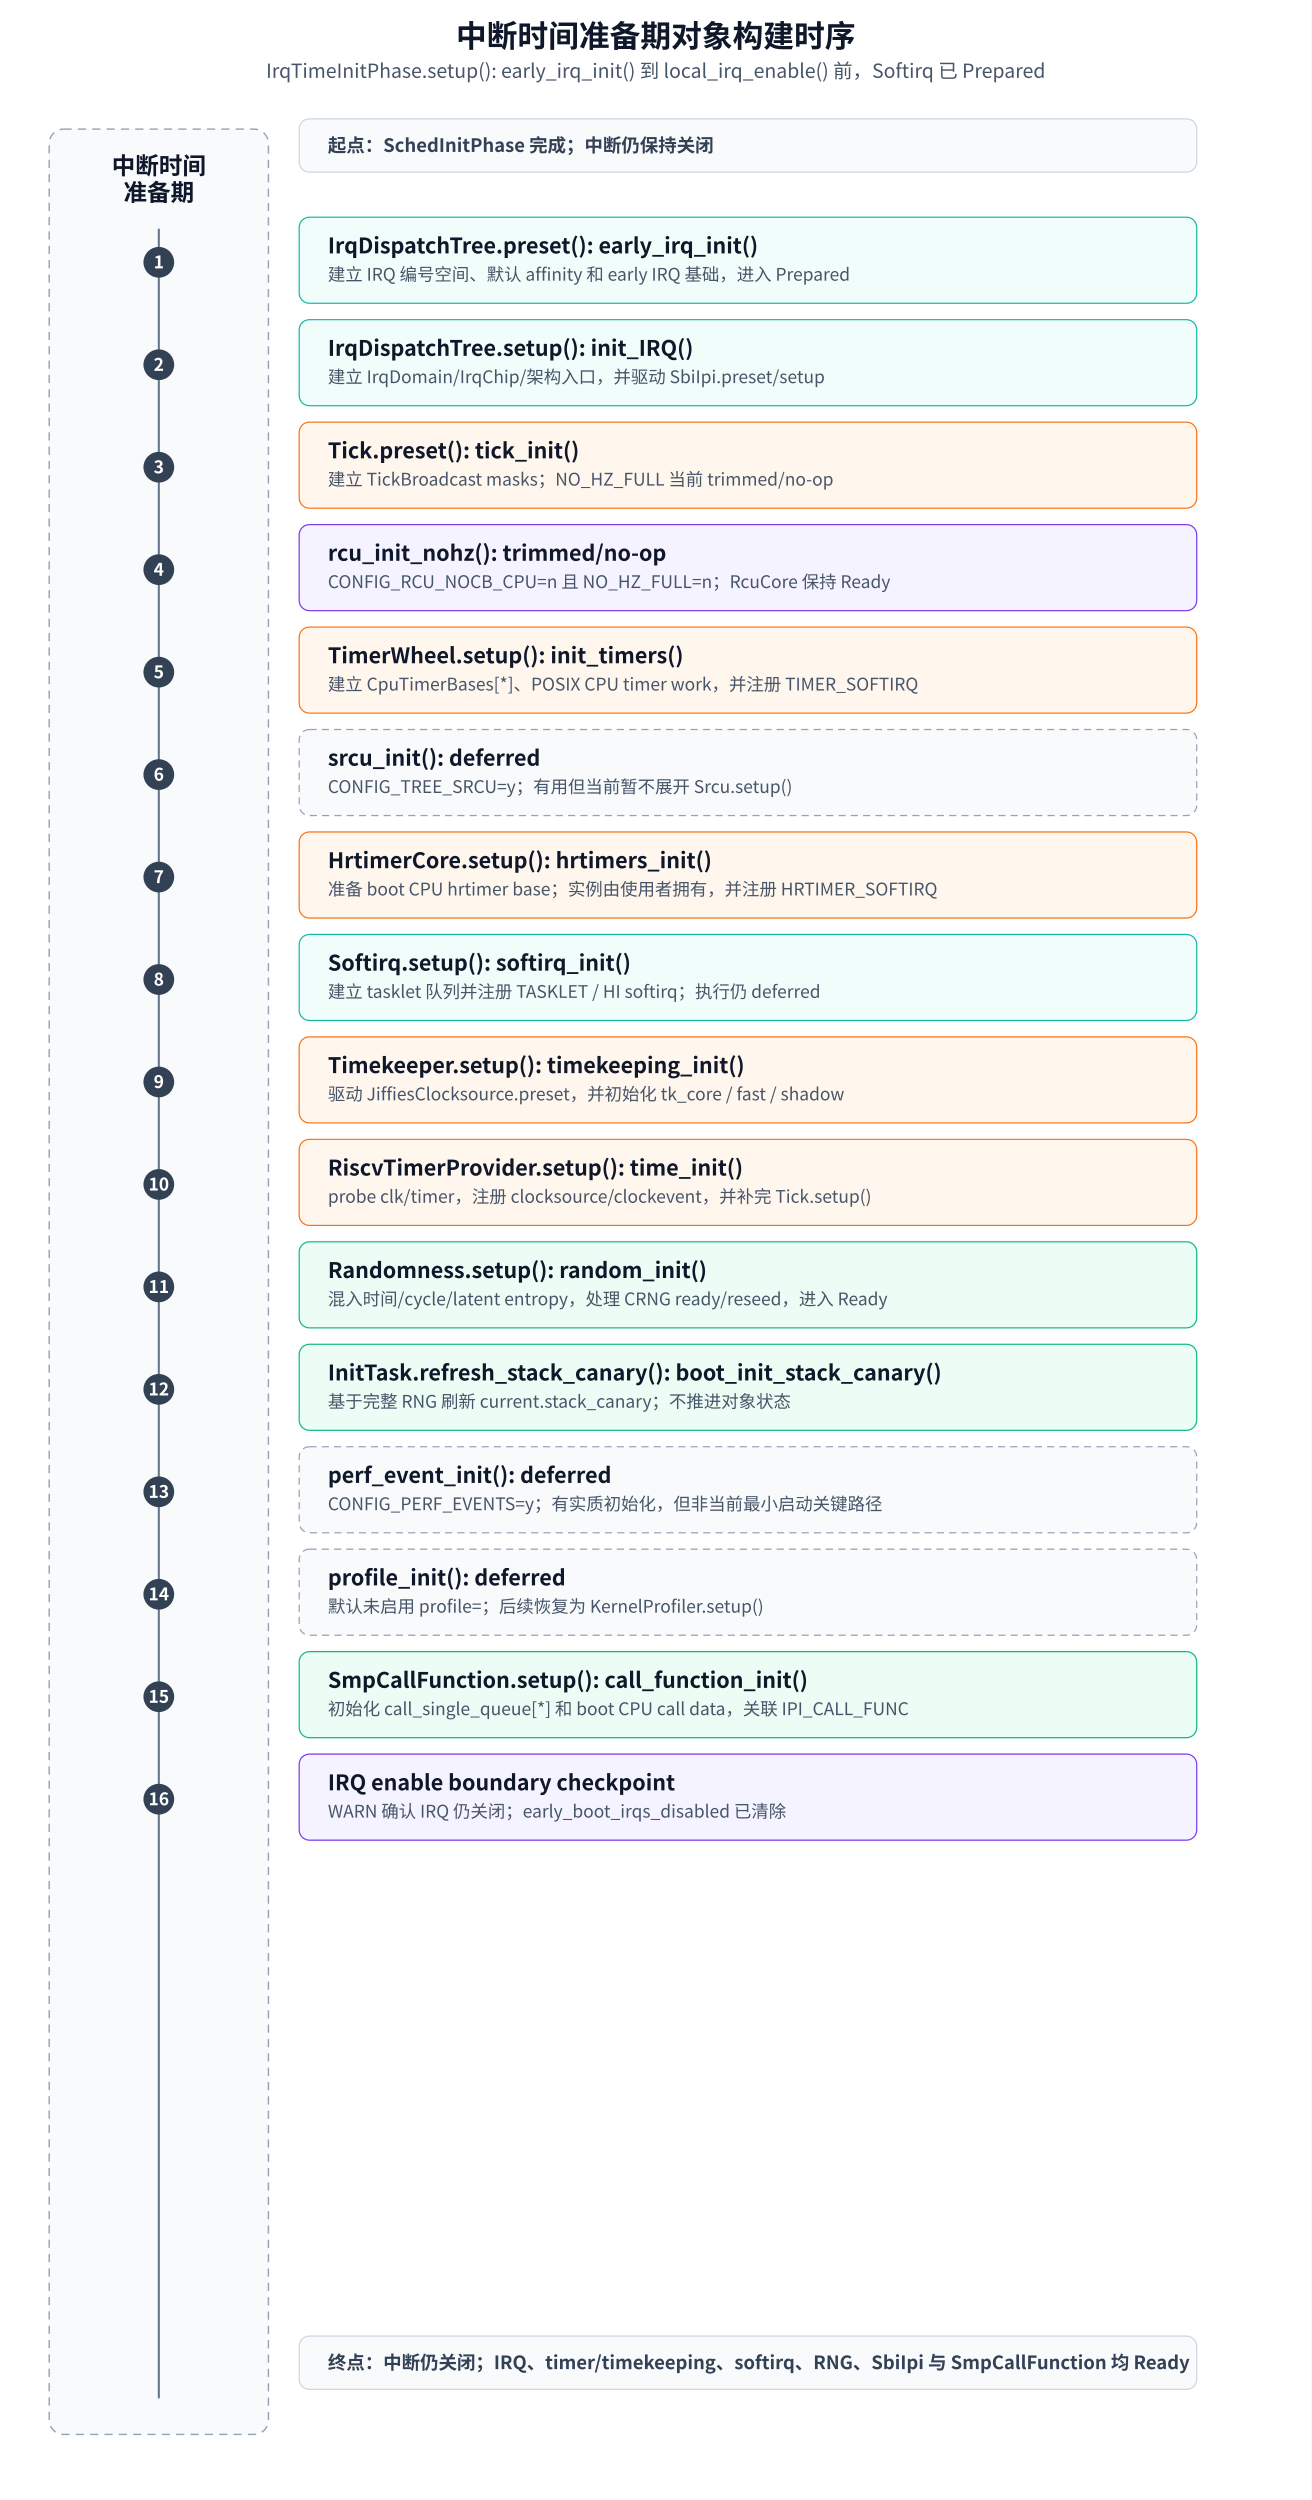
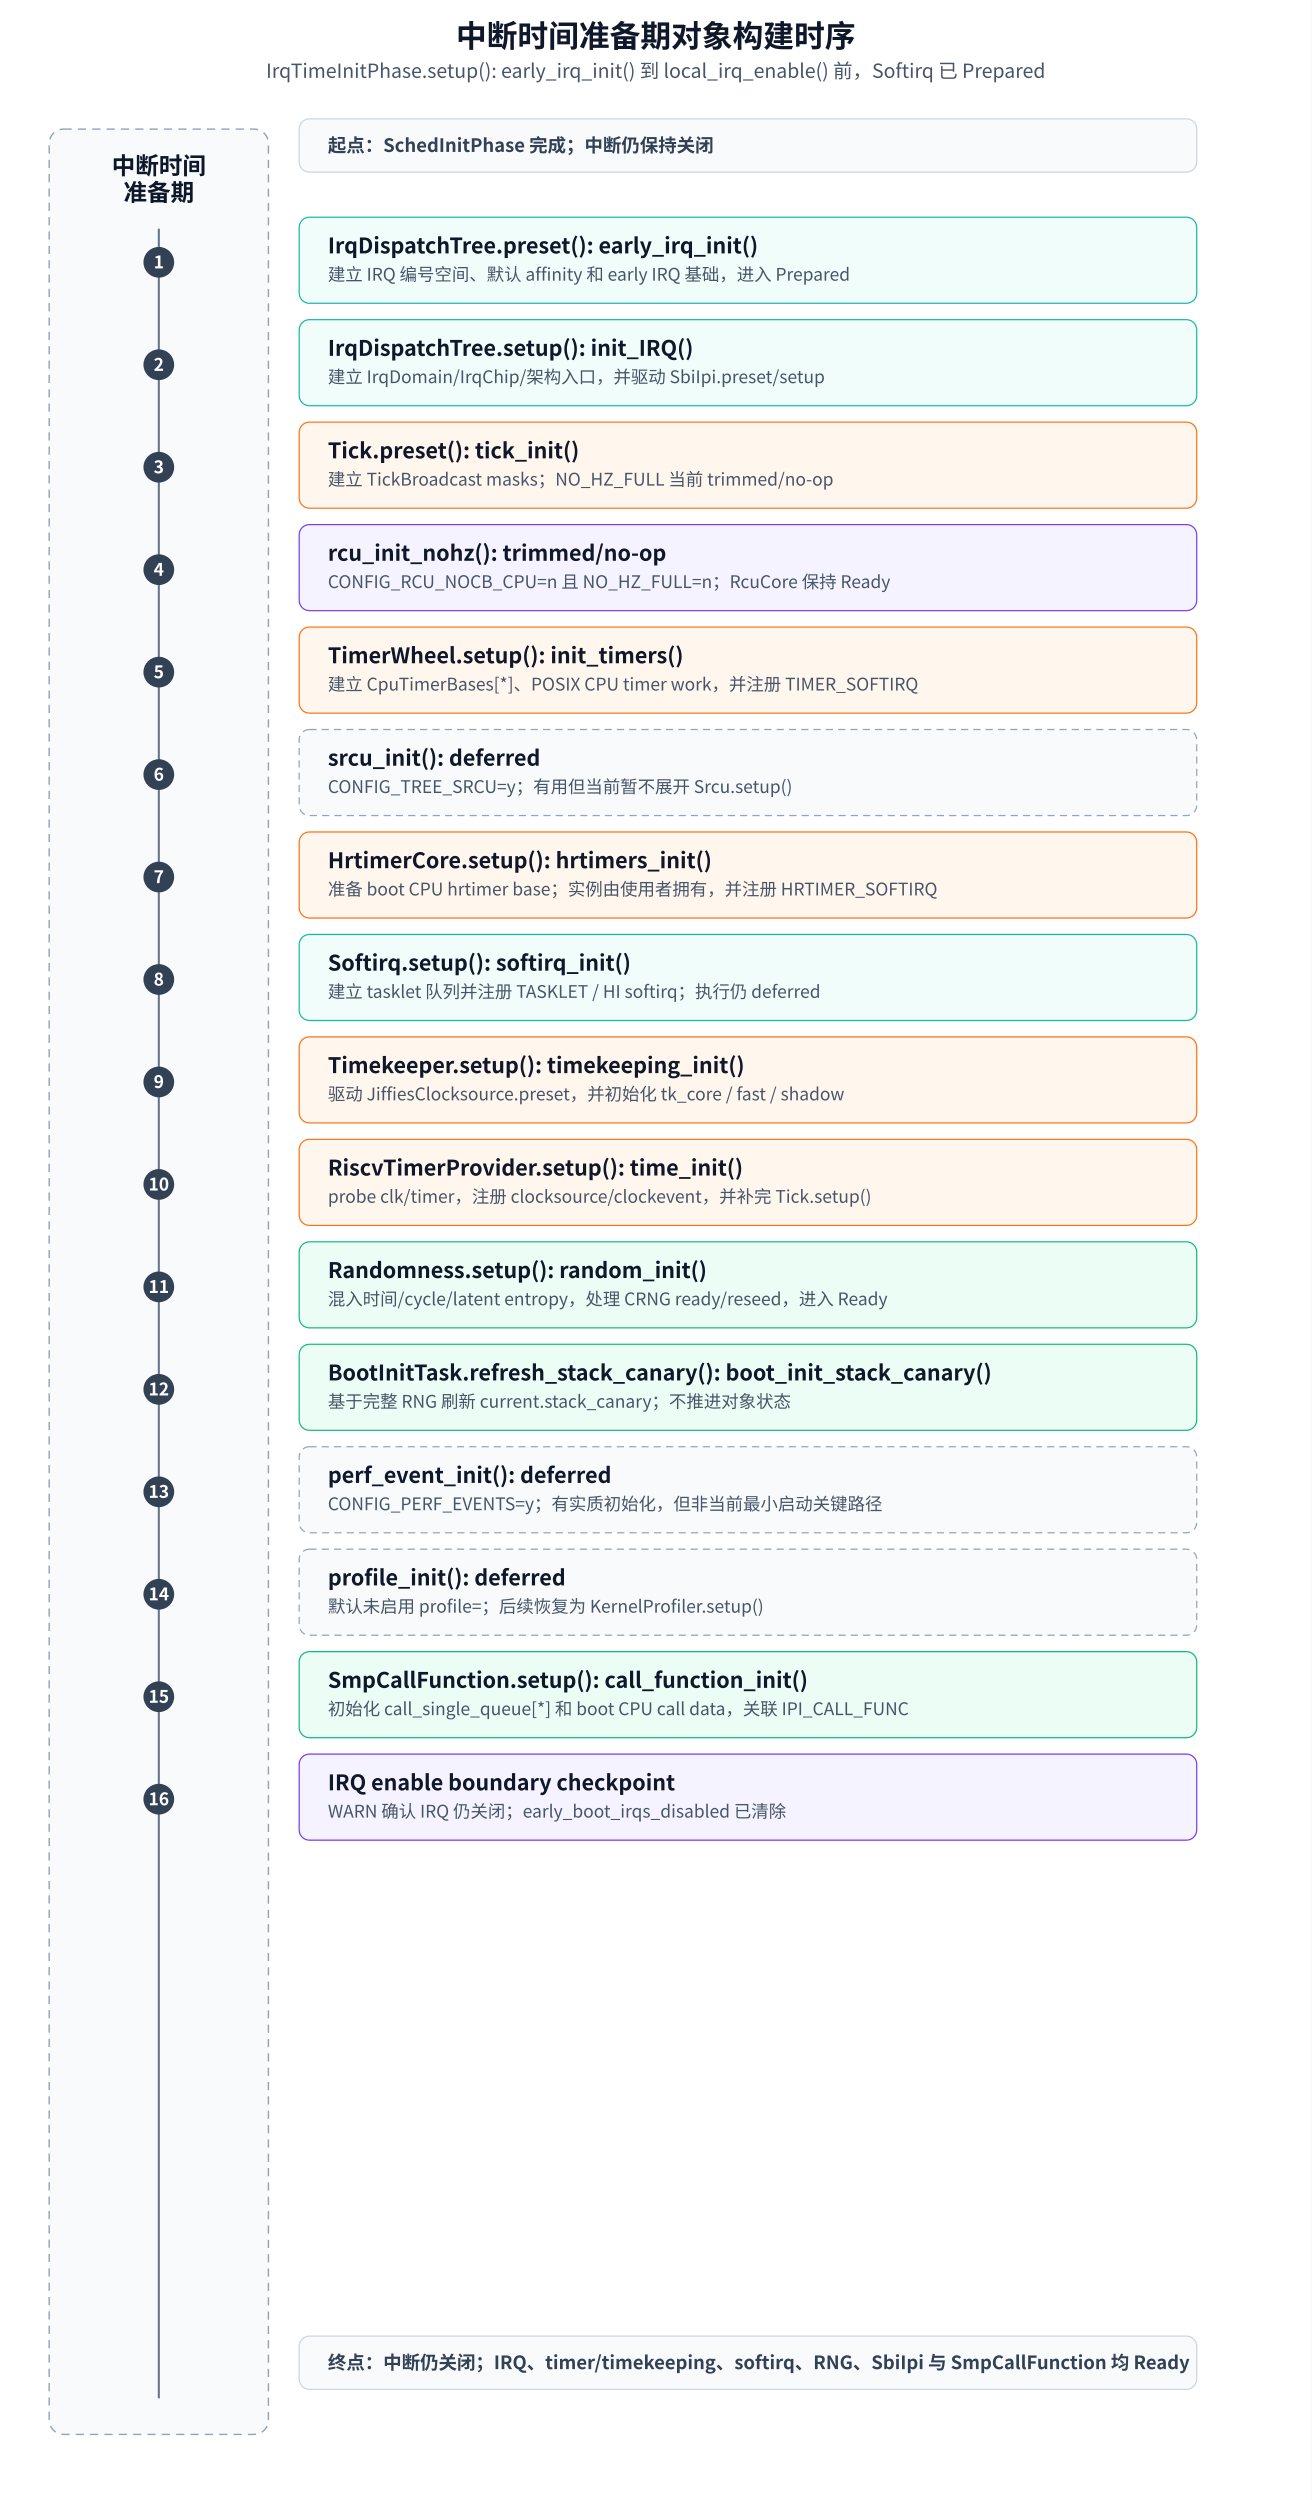
<svg xmlns="http://www.w3.org/2000/svg" width="1280" height="2440" viewBox="0 0 1280 2440" role="img" aria-labelledby="title desc">
  <defs>
    <style>
      text { font-family: "Microsoft YaHei", "Noto Sans CJK SC", "Source Han Sans SC", Arial, sans-serif; fill: #0f172a; }
      .title { font-size: 30px; font-weight: 600; }
      .subtitle { font-size: 19px; fill: #475569; }
      .lane { fill: #f8fafc; stroke: #94a3b8; stroke-width: 1.4; stroke-dasharray: 8 6; }
      .box { fill: #ffffff; stroke: #334155; stroke-width: 1.2; }
      .stage { fill: #f8fafc; stroke: #cbd5e1; stroke-width: 1.2; }
      .formal { fill: #ecfdf5; stroke: #10b981; }
      .irq { fill: #f0fdfa; stroke: #14b8a6; }
      .time { fill: #fff7ed; stroke: #f97316; }
      .checkpoint { fill: #f5f3ff; stroke: #7c3aed; }
      .deferred { fill: #f8fafc; stroke: #94a3b8; stroke-dasharray: 7 5; }
      .obj { font-size: 23px; font-weight: 600; dominant-baseline: middle; }
      .line1 { font-size: 21px; font-weight: 600; dominant-baseline: middle; }
      .line2 { font-size: 17px; fill: #475569; dominant-baseline: middle; }
      .boundary { font-size: 18px; font-weight: 600; fill: #334155; dominant-baseline: middle; }
      .num { font-size: 17px; font-weight: 600; fill: #ffffff; text-anchor: middle; dominant-baseline: middle; }
      .timeline { stroke: #64748b; stroke-width: 2; stroke-linecap: round; }
      .dot { fill: #334155; }
    </style>
  </defs>
  <rect x="0" y="0" width="1280" height="2440" fill="#ffffff" />
  <text x="640" y="46" text-anchor="middle" class="title">中断时间准备期对象构建时序</text>
  <text x="640" y="76" text-anchor="middle" class="subtitle">IrqTimeInitPhase.setup(): early_irq_init() 到 local_irq_enable() 前，Softirq 已 Prepared</text>
  <rect x="48" y="126" width="214" height="2250" rx="14" class="lane" />
  <text x="155" y="162" text-anchor="middle" class="obj">中断时间</text>
  <text x="155" y="188" text-anchor="middle" class="obj">准备期</text>
  <line x1="155" y1="224" x2="155" y2="2340" class="timeline" />
  <rect x="292" y="116" width="876" height="52" rx="10" class="stage" />
  <text x="320" y="142" class="boundary">起点：SchedInitPhase 完成；中断仍保持关闭</text>
  <g transform="translate(0 -48)">
    <g transform="translate(0 56)">
      <circle cx="155" cy="248" r="15" class="dot" />
      <text x="155" y="248" class="num">1</text>
      <rect x="292" y="204" width="876" height="84" rx="10" class="box irq" />
      <text x="320" y="232" class="line1">IrqDispatchTree.preset(): early_irq_init()</text>
      <text x="320" y="260" class="line2">建立 IRQ 编号空间、默认 affinity 和 early IRQ 基础，进入 Prepared</text>
    </g>
    <g transform="translate(0 156)">
      <circle cx="155" cy="248" r="15" class="dot" />
      <text x="155" y="248" class="num">2</text>
      <rect x="292" y="204" width="876" height="84" rx="10" class="box irq" />
      <text x="320" y="232" class="line1">IrqDispatchTree.setup(): init_IRQ()</text>
      <text x="320" y="260" class="line2">建立 IrqDomain/IrqChip/架构入口，并驱动 SbiIpi.preset/setup</text>
    </g>
    <g transform="translate(0 256)">
      <circle cx="155" cy="248" r="15" class="dot" />
      <text x="155" y="248" class="num">3</text>
      <rect x="292" y="204" width="876" height="84" rx="10" class="box time" />
      <text x="320" y="232" class="line1">Tick.preset(): tick_init()</text>
      <text x="320" y="260" class="line2">建立 TickBroadcast masks；NO_HZ_FULL 当前 trimmed/no-op</text>
    </g>
    <g transform="translate(0 356)">
      <circle cx="155" cy="248" r="15" class="dot" />
      <text x="155" y="248" class="num">4</text>
      <rect x="292" y="204" width="876" height="84" rx="10" class="box checkpoint" />
      <text x="320" y="232" class="line1">rcu_init_nohz(): trimmed/no-op</text>
      <text x="320" y="260" class="line2">CONFIG_RCU_NOCB_CPU=n 且 NO_HZ_FULL=n；RcuCore 保持 Ready</text>
    </g>
    <g transform="translate(0 456)">
      <circle cx="155" cy="248" r="15" class="dot" />
      <text x="155" y="248" class="num">5</text>
      <rect x="292" y="204" width="876" height="84" rx="10" class="box time" />
      <text x="320" y="232" class="line1">TimerWheel.setup(): init_timers()</text>
      <text x="320" y="260" class="line2">建立 CpuTimerBases[*]、POSIX CPU timer work，并注册 TIMER_SOFTIRQ</text>
    </g>
    <g transform="translate(0 556)">
      <circle cx="155" cy="248" r="15" class="dot" />
      <text x="155" y="248" class="num">6</text>
      <rect x="292" y="204" width="876" height="84" rx="10" class="box deferred" />
      <text x="320" y="232" class="line1">srcu_init(): deferred</text>
      <text x="320" y="260" class="line2">CONFIG_TREE_SRCU=y；有用但当前暂不展开 Srcu.setup()</text>
    </g>
    <g transform="translate(0 656)">
      <circle cx="155" cy="248" r="15" class="dot" />
      <text x="155" y="248" class="num">7</text>
      <rect x="292" y="204" width="876" height="84" rx="10" class="box time" />
      <text x="320" y="232" class="line1">HrtimerCore.setup(): hrtimers_init()</text>
      <text x="320" y="260" class="line2">准备 boot CPU hrtimer base；实例由使用者拥有，并注册 HRTIMER_SOFTIRQ</text>
    </g>
    <g transform="translate(0 756)">
      <circle cx="155" cy="248" r="15" class="dot" />
      <text x="155" y="248" class="num">8</text>
      <rect x="292" y="204" width="876" height="84" rx="10" class="box irq" />
      <text x="320" y="232" class="line1">Softirq.setup(): softirq_init()</text>
      <text x="320" y="260" class="line2">建立 tasklet 队列并注册 TASKLET / HI softirq；执行仍 deferred</text>
    </g>
    <g transform="translate(0 856)">
      <circle cx="155" cy="248" r="15" class="dot" />
      <text x="155" y="248" class="num">9</text>
      <rect x="292" y="204" width="876" height="84" rx="10" class="box time" />
      <text x="320" y="232" class="line1">Timekeeper.setup(): timekeeping_init()</text>
      <text x="320" y="260" class="line2">驱动 JiffiesClocksource.preset，并初始化 tk_core / fast / shadow</text>
    </g>
    <g transform="translate(0 956)">
      <circle cx="155" cy="248" r="15" class="dot" />
      <text x="155" y="248" class="num">10</text>
      <rect x="292" y="204" width="876" height="84" rx="10" class="box time" />
      <text x="320" y="232" class="line1">RiscvTimerProvider.setup(): time_init()</text>
      <text x="320" y="260" class="line2">probe clk/timer，注册 clocksource/clockevent，并补完 Tick.setup()</text>
    </g>
    <g transform="translate(0 1056)">
      <circle cx="155" cy="248" r="15" class="dot" />
      <text x="155" y="248" class="num">11</text>
      <rect x="292" y="204" width="876" height="84" rx="10" class="box formal" />
      <text x="320" y="232" class="line1">Randomness.setup(): random_init()</text>
      <text x="320" y="260" class="line2">混入时间/cycle/latent entropy，处理 CRNG ready/reseed，进入 Ready</text>
    </g>
    <g transform="translate(0 1156)">
      <circle cx="155" cy="248" r="15" class="dot" />
      <text x="155" y="248" class="num">12</text>
      <rect x="292" y="204" width="876" height="84" rx="10" class="box formal" />
-       <text x="320" y="232" class="line1">InitTask.refresh_stack_canary(): boot_init_stack_canary()</text>
+       <text x="320" y="232" class="line1">BootInitTask.refresh_stack_canary(): boot_init_stack_canary()</text>
      <text x="320" y="260" class="line2">基于完整 RNG 刷新 current.stack_canary；不推进对象状态</text>
    </g>
    <g transform="translate(0 1256)">
      <circle cx="155" cy="248" r="15" class="dot" />
      <text x="155" y="248" class="num">13</text>
      <rect x="292" y="204" width="876" height="84" rx="10" class="box deferred" />
      <text x="320" y="232" class="line1">perf_event_init(): deferred</text>
      <text x="320" y="260" class="line2">CONFIG_PERF_EVENTS=y；有实质初始化，但非当前最小启动关键路径</text>
    </g>
    <g transform="translate(0 1356)">
      <circle cx="155" cy="248" r="15" class="dot" />
      <text x="155" y="248" class="num">14</text>
      <rect x="292" y="204" width="876" height="84" rx="10" class="box deferred" />
      <text x="320" y="232" class="line1">profile_init(): deferred</text>
      <text x="320" y="260" class="line2">默认未启用 profile=；后续恢复为 KernelProfiler.setup()</text>
    </g>
    <g transform="translate(0 1456)">
      <circle cx="155" cy="248" r="15" class="dot" />
      <text x="155" y="248" class="num">15</text>
      <rect x="292" y="204" width="876" height="84" rx="10" class="box formal" />
      <text x="320" y="232" class="line1">SmpCallFunction.setup(): call_function_init()</text>
      <text x="320" y="260" class="line2">初始化 call_single_queue[*] 和 boot CPU call data，关联 IPI_CALL_FUNC</text>
    </g>
    <g transform="translate(0 1556)">
      <circle cx="155" cy="248" r="15" class="dot" />
      <text x="155" y="248" class="num">16</text>
      <rect x="292" y="204" width="876" height="84" rx="10" class="box checkpoint" />
      <text x="320" y="232" class="line1">IRQ enable boundary checkpoint</text>
      <text x="320" y="260" class="line2">WARN 确认 IRQ 仍关闭；early_boot_irqs_disabled 已清除</text>
    </g>
  </g>
  <rect x="292" y="2280" width="876" height="52" rx="10" class="stage" />
  <text x="320" y="2306" class="boundary">终点：中断仍关闭；IRQ、timer/timekeeping、softirq、RNG、SbiIpi 与 SmpCallFunction 均 Ready</text>
</svg>
